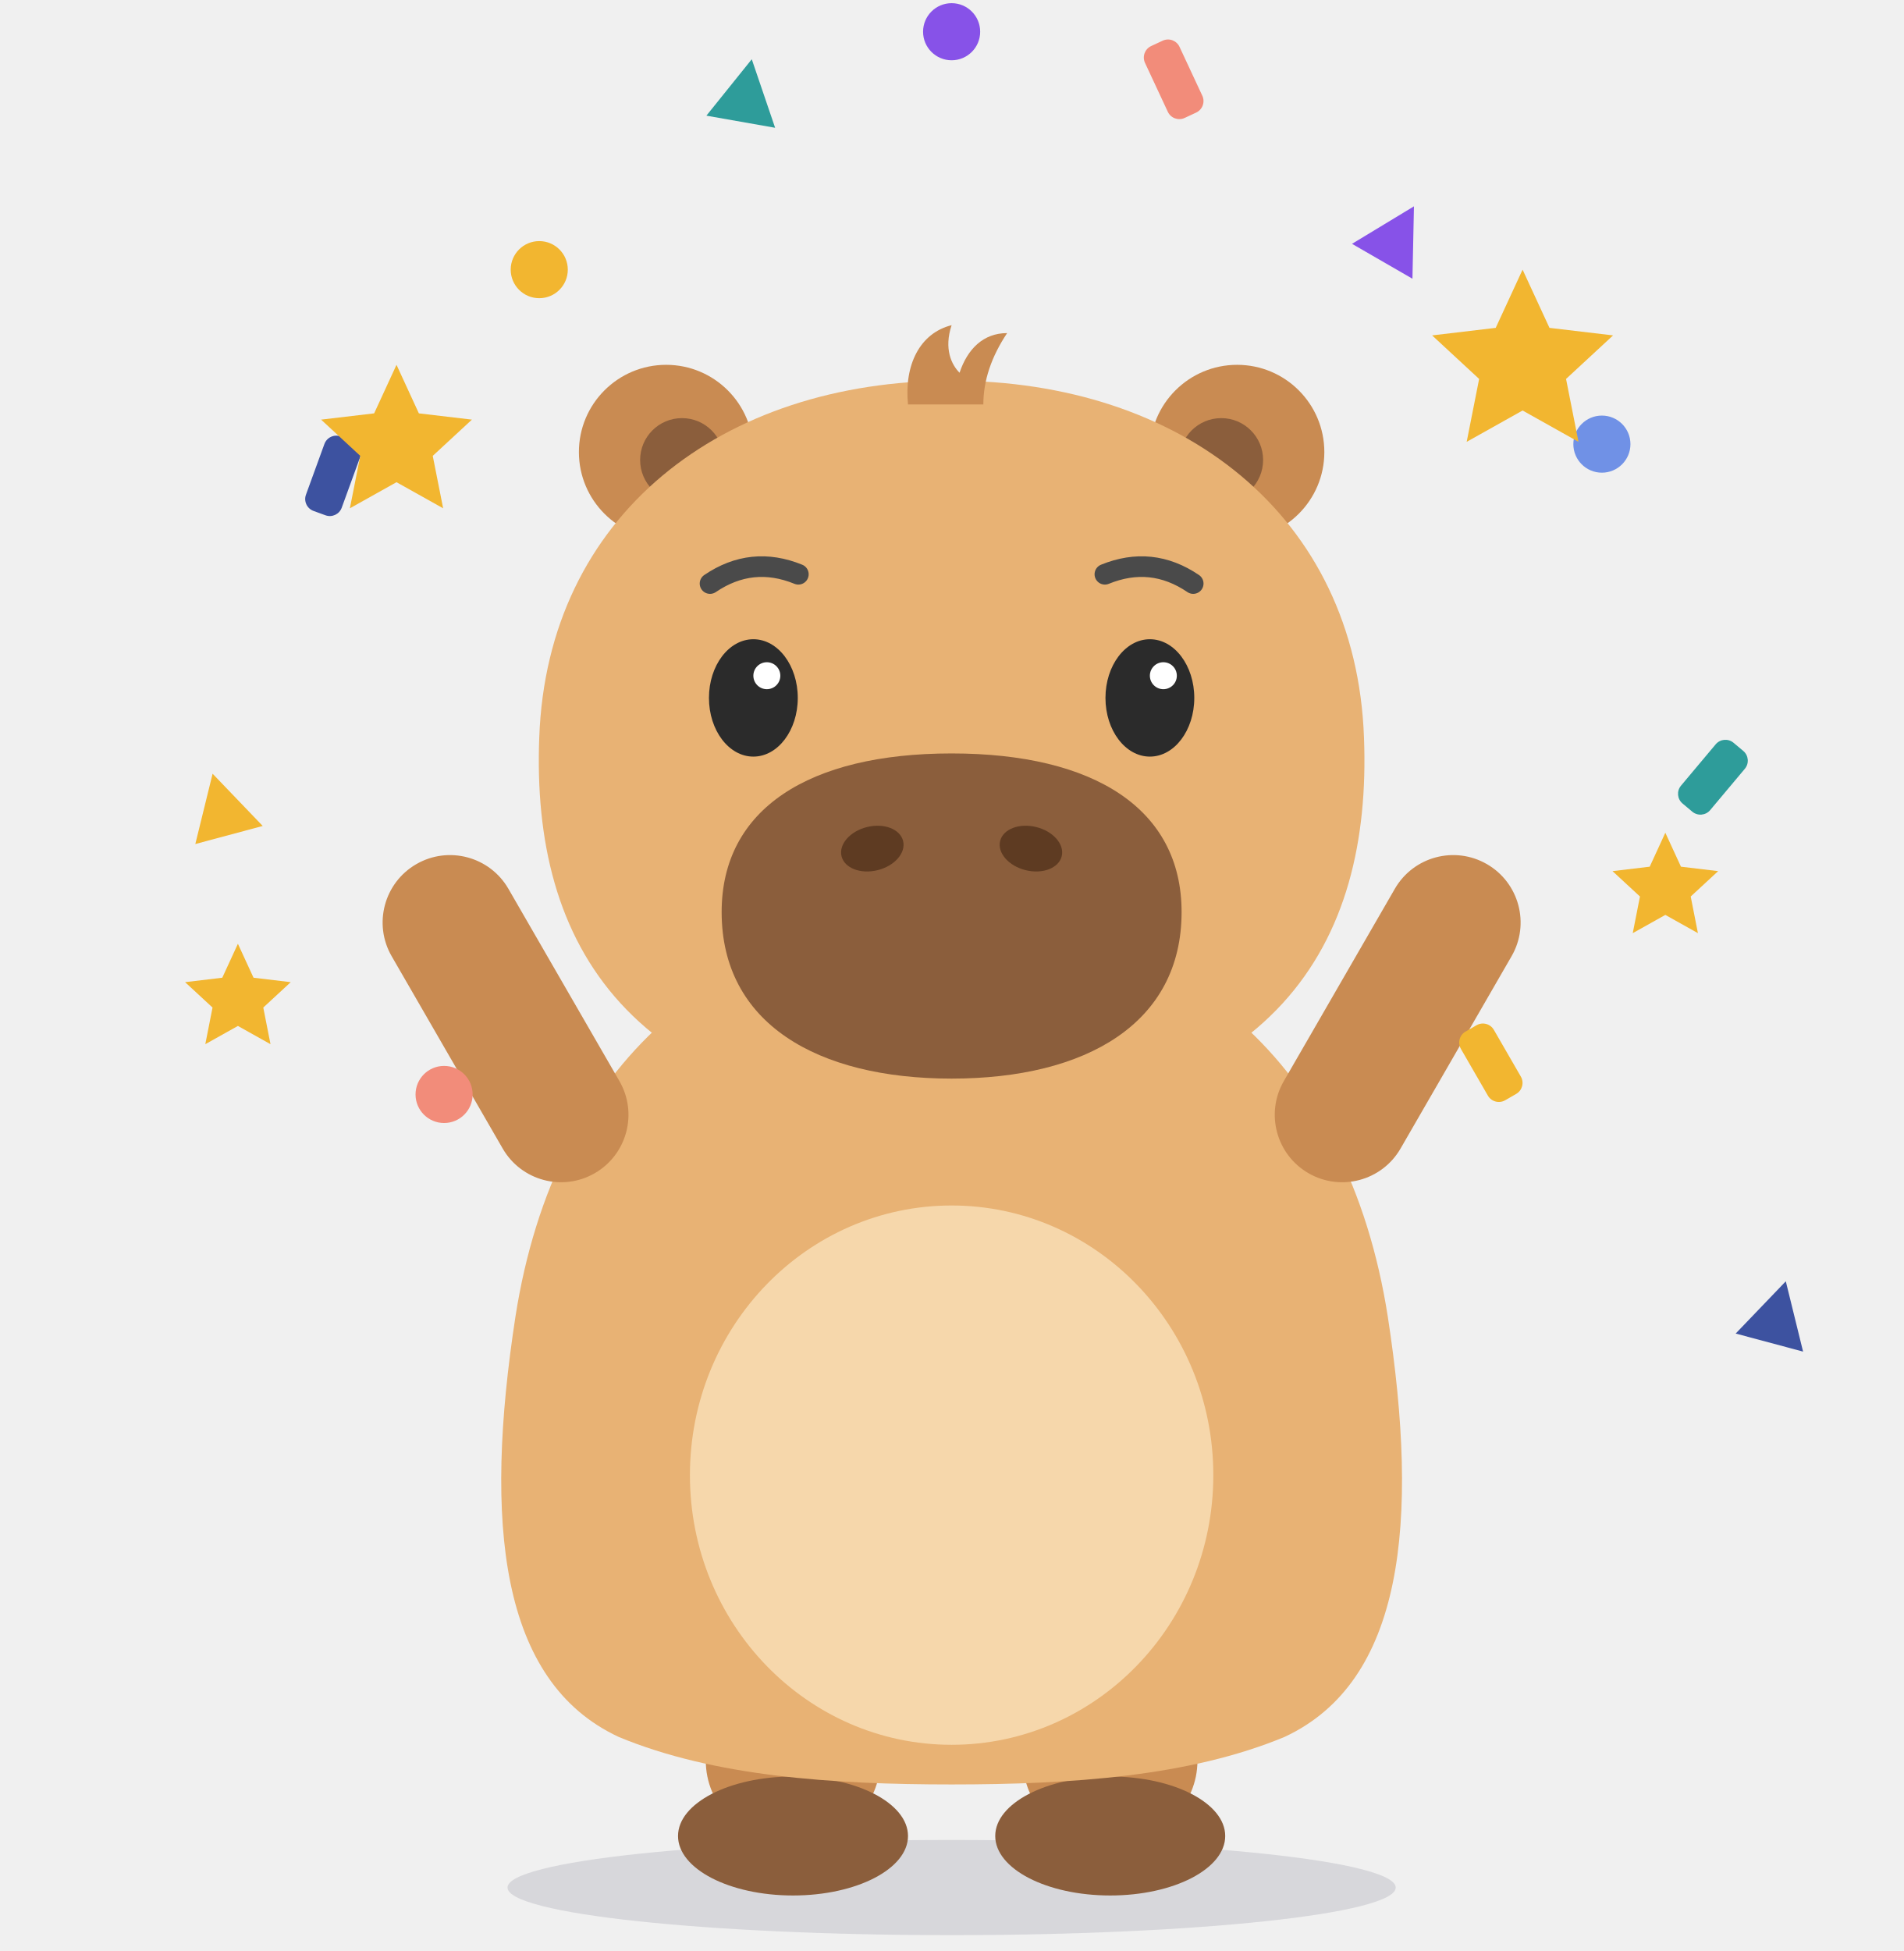
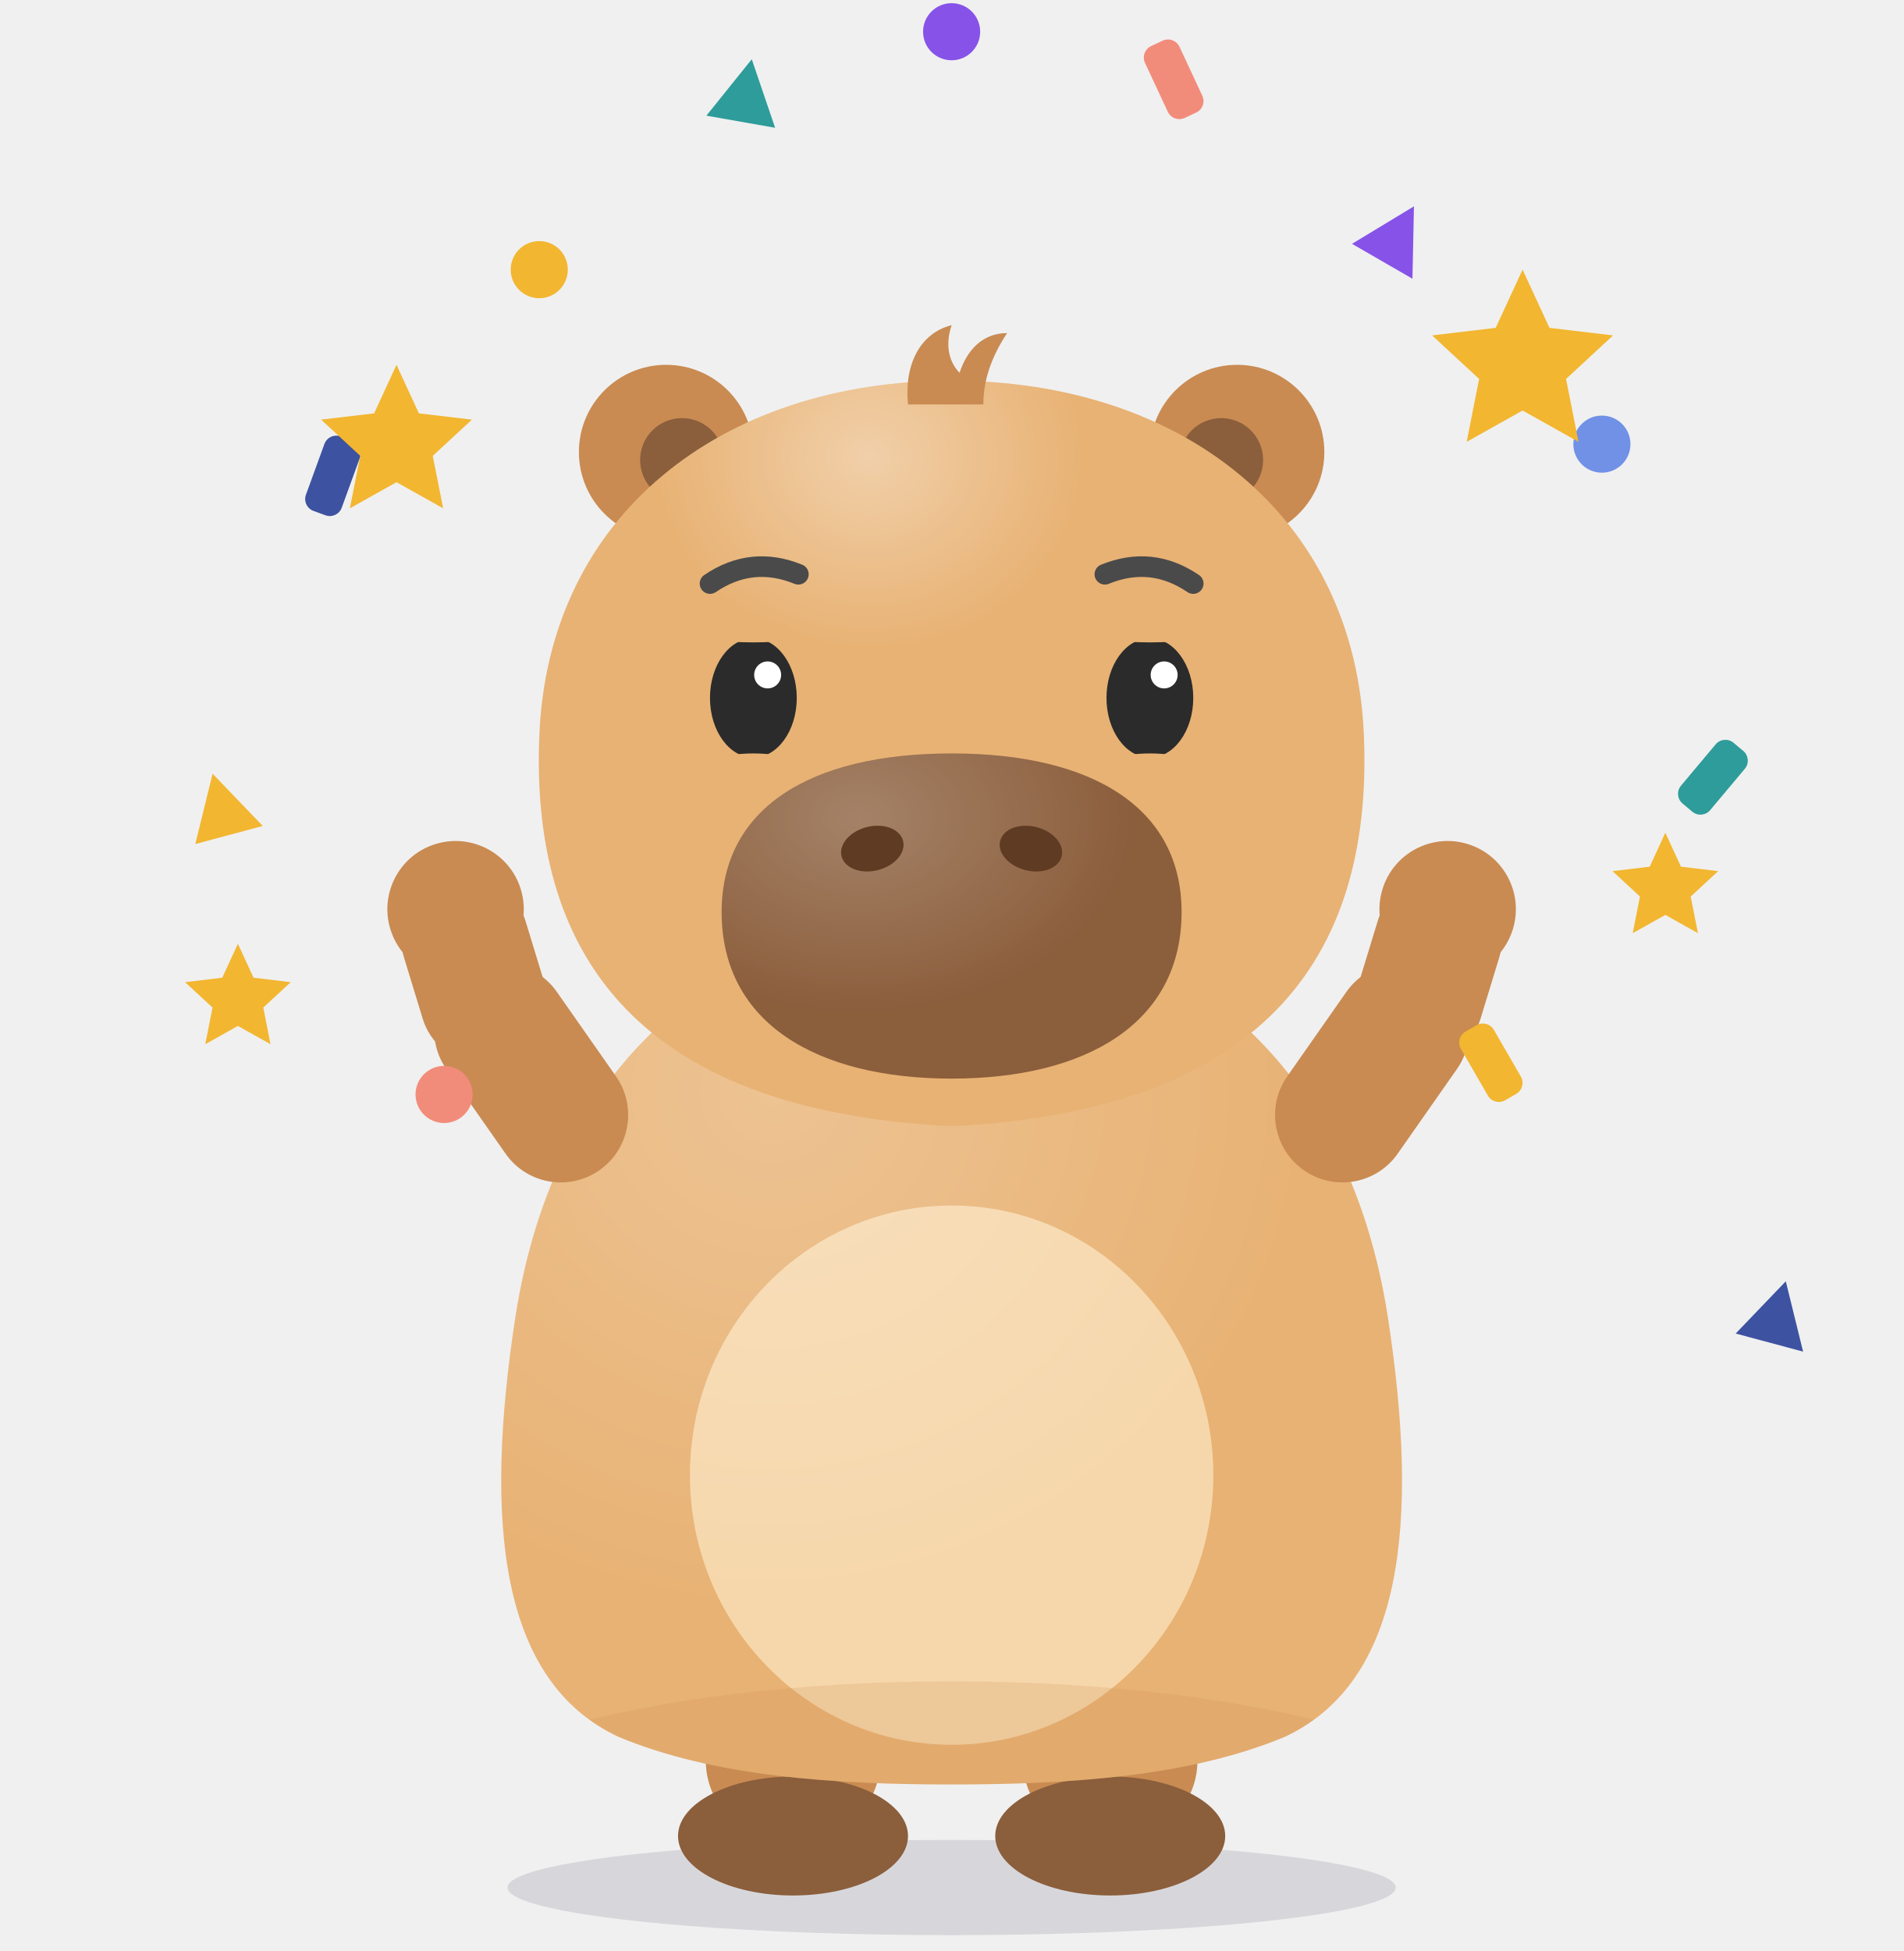
<svg xmlns="http://www.w3.org/2000/svg" viewBox="-20 -26 240 246" width="480" height="492">
  <defs>
    <clipPath id="mascot-body-_R_0_">
      <path d="M100 90C129 90 150 108 155 140C159 166 157 186 142 193C130 198 115 199 100 199C85 199 70 198 58 193C43 186 41 166 45 140C50 108 71 90 100 90Z" />
    </clipPath>
    <clipPath id="mascot-body-_R_0_-head">
      <path d="M100 22C129 22 151 39 152 67C153 93 141 114 100 116C59 114 47 93 48 67C49 39 71 22 100 22Z" />
    </clipPath>
+     <clipPath id="mascot-body-_R_0_-eye">
+       <circle r="10" />
+     </clipPath>
+     <radialGradient id="mascot-body-_R_0_-shine" cx="0.4" cy="0.1" r="0.26">
+       <stop offset="0" stop-color="#FFFFFF" stop-opacity="0.38" />
+       <stop offset="1" stop-color="#FFFFFF" stop-opacity="0" />
+     </radialGradient>
+     <radialGradient id="mascot-body-_R_0_-soft" cx="0.3" cy="0.2" r="0.6">
+       <stop offset="0" stop-color="#FFFFFF" stop-opacity="0.22" />
+       <stop offset="1" stop-color="#FFFFFF" stop-opacity="0" />
+     </radialGradient>
  </defs>
  <g data-layer="scene-back" />
  <g transform="translate(100 212)">
    <g>
      <g data-part="shadow">
        <g transform="translate(-100 -212)">
          <ellipse cx="100" cy="212" rx="56" ry="6" fill="rgba(27, 33, 66, 0.12)" />
        </g>
      </g>
    </g>
  </g>
  <g transform="translate(0 0)">
    <g transform="translate(100 212)">
      <g>
        <g data-part="whole">
          <g transform="translate(-100 -212)">
            <g>
              <g transform="translate(80 186)">
                <g>
                  <g data-part="leg-left">
                    <rect x="-11" y="-10" width="22" height="30" rx="10" fill="#C98B52" />
                    <ellipse cx="0" cy="19.5" rx="14.5" ry="7.5" fill="#8B5E3C" />
                  </g>
                </g>
              </g>
              <g transform="translate(120 186)">
                <g>
                  <g data-part="leg-right">
                    <rect x="-11" y="-10" width="22" height="30" rx="10" fill="#C98B52" />
                    <ellipse cx="0" cy="19.5" rx="14.5" ry="7.5" fill="#8B5E3C" />
                  </g>
                </g>
              </g>
              <g transform="translate(100 211)">
                <g>
                  <g data-part="torso">
                    <g transform="translate(-100 -211)">
                      <path d="M100 90C129 90 150 108 155 140C159 166 157 186 142 193C130 198 115 199 100 199C85 199 70 198 58 193C43 186 41 166 45 140C50 108 71 90 100 90Z" fill="#E8B274" />
                      <g clip-path="url(#mascot-body-_R_0_)">
                        <ellipse cx="100" cy="160" rx="33" ry="34" fill="#F6D7AB" />
+                         <ellipse cx="100" cy="206" rx="70" ry="20" fill="#C98B52" opacity="0.2" />
+                         <path d="M100 90C129 90 150 108 155 140C159 166 157 186 142 193C130 198 115 199 100 199C85 199 70 198 58 193C43 186 41 166 45 140C50 108 71 90 100 90Z" fill="url(#mascot-body-_R_0_-soft)" />
                      </g>
                      <g transform="translate(100 112)">
                        <g>
                          <g data-part="head">
                            <g transform="translate(-100 -112)">
+                               <g transform="translate(67.3 39.25)">
+                                 <g>
+                                   <g data-part="ear">
+                                     <g transform="translate(-67.3 -39.25)">
+                                       <circle cx="64" cy="31" r="11" fill="#C98B52" />
+                                       <circle cx="66" cy="32" r="5.28" fill="#8B5E3C" />
+                                     </g>
+                                   </g>
+                                 </g>
+                               </g>
+                               <g transform="translate(132.7 39.25)">
+                                 <g>
+                                   <g data-part="ear">
+                                     <g transform="translate(-132.7 -39.25)">
+                                       <circle cx="136" cy="31" r="11" fill="#C98B52" />
+                                       <circle cx="134" cy="32" r="5.28" fill="#8B5E3C" />
+                                     </g>
+                                   </g>
+                                 </g>
+                               </g>
+                               <path d="M100 22C129 22 151 39 152 67C153 93 141 114 100 116C59 114 47 93 48 67C49 39 71 22 100 22Z" fill="#E8B274" />
+                               <path d="M100 22C129 22 151 39 152 67C153 93 141 114 100 116C59 114 47 93 48 67C49 39 71 22 100 22Z" fill="url(#mascot-body-_R_0_-shine)" />
+                               <g transform="translate(99.5 25)">
+                                 <g>
+                                   <g data-part="tuft">
+                                     <g transform="translate(-99.5 -25)">
+                                       <path d="M94.5 25C94 20 96 16 100 15C99 18 100 20 101 21C102 18 104 16 107 16C105 19 104 22 104 25Z" fill="#C98B52" />
+                                     </g>
+                                   </g>
+                                 </g>
+                               </g>
                              <g>
-                                 <circle cx="64" cy="31" r="11" fill="#C98B52" />
-                                 <circle cx="66" cy="32" r="5.28" fill="#8B5E3C" />
-                               </g>
-                               <g>
-                                 <circle cx="136" cy="31" r="11" fill="#C98B52" />
-                                 <circle cx="134" cy="32" r="5.28" fill="#8B5E3C" />
-                               </g>
-                               <path d="M100 22C129 22 151 39 152 67C153 93 141 114 100 116C59 114 47 93 48 67C49 39 71 22 100 22Z" fill="#E8B274" />
-                               <path d="M94.5 25C94 20 96 16 100 15C99 18 100 20 101 21C102 18 104 16 107 16C105 19 104 22 104 25Z" fill="#C98B52" />
-                               <path d="M100 69C118 69 129 76 129 89C129 103 117 110 100 110C83 110 71 103 71 89C71 76 82 69 100 69Z" fill="#8B5E3C" />
+                                 <path d="M100 69C118 69 129 76 129 89C129 103 117 110 100 110C83 110 71 103 71 89C71 76 82 69 100 69Z" fill="#8B5E3C" />
+                                 <path d="M100 69C118 69 129 76 129 89C129 103 117 110 100 110C83 110 71 103 71 89C71 76 82 69 100 69Z" fill="url(#mascot-body-_R_0_-soft)" />
+                               </g>
                              <ellipse cx="90" cy="81" rx="4" ry="2.8" transform="rotate(-14 90 81)" fill="#5E3B22" />
                              <ellipse cx="110" cy="81" rx="4" ry="2.8" transform="rotate(14 110 81)" fill="#5E3B22" />
                              <g transform="translate(100 62)">
-                                 <g>
+                                 <g transform="translate(0 0) rotate(0)">
                                  <g data-part="eyes">
                                    <g transform="translate(-100 -62)">
                                      <g transform="translate(75 62)">
-                                         <ellipse rx="5.6" ry="7.4" fill="#2B2B2B" />
-                                         <circle cx="1.7" cy="-2.8" r="1.7" fill="#FFFFFF" />
+                                         <g clip-path="url(#mascot-body-_R_0_-eye)">
+                                           <ellipse rx="4.8" ry="6.6" fill="#2B2B2B" transform="scale(1.14)" />
+                                           <circle cx="1.8" cy="-2.9" r="1.7" fill="#FFFFFF" />
+                                           <g transform="translate(0 0)">
+                                             <path d="M-11 24H11V10Q0 4 -11 10Z" fill="#E8B274" />
+                                           </g>
+                                           <g transform="translate(0 0)">
+                                             <g data-part="lid">
+                                               <path d="M-11 -24H11V-8.5Q0 -5.5 -11 -8.5Z" fill="#E8B274" />
+                                             </g>
+                                           </g>
+                                         </g>
+                                         <path d="M-5.4 0.6Q0 3.4 5.4 0.6" fill="none" stroke="#2B2B2B" stroke-width="2.6" stroke-linecap="round" opacity="0" />
+                                         <path d="M-5.4 -1Q0 4.6 5.4 -1" fill="none" stroke="#2B2B2B" stroke-width="2.6" stroke-linecap="round" opacity="0" />
                                      </g>
                                      <g transform="translate(125 62)">
-                                         <ellipse rx="5.6" ry="7.4" fill="#2B2B2B" />
-                                         <circle cx="1.7" cy="-2.8" r="1.7" fill="#FFFFFF" />
+                                         <g clip-path="url(#mascot-body-_R_0_-eye)">
+                                           <ellipse rx="4.8" ry="6.6" fill="#2B2B2B" transform="scale(1.14)" />
+                                           <circle cx="1.8" cy="-2.9" r="1.7" fill="#FFFFFF" />
+                                           <g transform="translate(0 0)">
+                                             <path d="M-11 24H11V10Q0 4 -11 10Z" fill="#E8B274" />
+                                           </g>
+                                           <g transform="translate(0 0)">
+                                             <g data-part="lid">
+                                               <path d="M-11 -24H11V-8.5Q0 -5.5 -11 -8.5Z" fill="#E8B274" />
+                                             </g>
+                                           </g>
+                                         </g>
+                                         <path d="M-5.4 0.6Q0 3.4 5.4 0.6" fill="none" stroke="#2B2B2B" stroke-width="2.6" stroke-linecap="round" opacity="0" />
+                                         <path d="M-5.4 -1Q0 4.6 5.4 -1" fill="none" stroke="#2B2B2B" stroke-width="2.6" stroke-linecap="round" opacity="0" />
                                      </g>
                                    </g>
                                  </g>
                                </g>
                              </g>
                              <g data-part="brows">
                                <path d="M-5.6 1Q0 -2 5.6 1" transform="translate(75 46) rotate(-6)" fill="none" stroke="#4A4A4A" stroke-width="2.6" stroke-linecap="round" />
                                <path d="M-5.6 1Q0 -2 5.6 1" transform="translate(125 46) rotate(6)" fill="none" stroke="#4A4A4A" stroke-width="2.6" stroke-linecap="round" />
                              </g>
                            </g>
                          </g>
                        </g>
                      </g>
                      <g transform="translate(57 124)">
-                         <g transform="translate(-6.0 -9.0) rotate(150)">
+                         <g transform="translate(-6.0 -9.0) rotate(145)">
                          <g data-part="arm-left">
-                             <rect x="-8.5" y="-8" width="17" height="45" rx="8.5" fill="#C98B52" />
+                             <rect x="-8.5" y="-8" width="17" height="30" rx="8.5" fill="#C98B52" />
+                             <g transform="translate(0 17)">
+                               <g transform="rotate(18)">
+                                 <g data-part="forearm-left">
+                                   <rect x="-8" y="-7" width="16" height="24" rx="8" fill="#C98B52" />
+                                   <circle cy="13" r="8.6" fill="#C98B52" />
+                                 </g>
+                               </g>
+                             </g>
                          </g>
                        </g>
                      </g>
                      <g transform="translate(143 124)">
-                         <g transform="translate(6.0 -9.0) rotate(-150)">
+                         <g transform="translate(6.0 -9.0) rotate(-145)">
                          <g data-part="arm-right">
-                             <rect x="-8.5" y="-8" width="17" height="45" rx="8.5" fill="#C98B52" />
+                             <rect x="-8.5" y="-8" width="17" height="30" rx="8.5" fill="#C98B52" />
+                             <g transform="translate(0 17)">
+                               <g transform="rotate(-18)">
+                                 <g data-part="forearm-right">
+                                   <rect x="-8" y="-7" width="16" height="24" rx="8" fill="#C98B52" />
+                                   <circle cy="13" r="8.6" fill="#C98B52" />
+                                 </g>
+                               </g>
+                             </g>
                          </g>
                        </g>
                      </g>
                    </g>
                  </g>
                </g>
              </g>
            </g>
          </g>
        </g>
      </g>
    </g>
  </g>
  <g data-layer="scene-front" />
  <g data-layer="fx">
    <g data-scene="confetti">
      <g>
        <g transform="translate(22 34) rotate(20)">
          <rect x="-2.4" y="-5" width="4.8" height="10" rx="1.6" fill="#3D52A0" />
        </g>
      </g>
      <g>
        <g transform="translate(48 8) rotate(0)">
          <circle r="3.6" fill="#F2B630" />
        </g>
      </g>
      <g>
        <g transform="translate(74 -14) rotate(10)">
          <path d="M0 -4.6L4.4 3.4H-4.4Z" fill="#2E9C9A" />
        </g>
      </g>
      <g>
        <g transform="translate(128 -16) rotate(-25)">
          <rect x="-2.4" y="-5" width="4.8" height="10" rx="1.6" fill="#F28C7A" />
        </g>
      </g>
      <g>
        <g transform="translate(156 4) rotate(30)">
          <path d="M0 -4.6L4.4 3.4H-4.4Z" fill="#8752E8" />
        </g>
      </g>
      <g>
        <g transform="translate(182 30) rotate(0)">
          <circle r="3.6" fill="#7091E6" />
        </g>
      </g>
      <g>
        <g transform="translate(8 76) rotate(-15)">
          <path d="M0 -4.6L4.4 3.4H-4.4Z" fill="#F2B630" />
        </g>
      </g>
      <g>
        <g transform="translate(196 72) rotate(40)">
          <rect x="-2.4" y="-5" width="4.8" height="10" rx="1.6" fill="#2E9C9A" />
        </g>
      </g>
      <g>
        <g transform="translate(36 112) rotate(0)">
          <circle r="3.6" fill="#F28C7A" />
        </g>
      </g>
      <g>
        <g transform="translate(168 108) rotate(-30)">
          <rect x="-2.4" y="-5" width="4.8" height="10" rx="1.6" fill="#F2B630" />
        </g>
      </g>
      <g>
        <g transform="translate(100 -22) rotate(0)">
          <circle r="3.6" fill="#8752E8" />
        </g>
      </g>
      <g>
        <g transform="translate(204 140) rotate(15)">
          <path d="M0 -4.6L4.4 3.4H-4.4Z" fill="#3D52A0" />
        </g>
      </g>
    </g>
    <g data-scene="stars">
      <path d="M30.00 20.00L32.82 26.12L39.51 26.91L34.57 31.48L35.88 38.09L30.00 34.80L24.12 38.09L25.43 31.48L20.49 26.91L27.18 26.12Z" fill="#F2B630" />
      <path d="M172.00 8.00L175.39 15.34L183.41 16.29L177.48 21.78L179.05 29.71L172.00 25.76L164.95 29.71L166.52 21.78L160.59 16.29L168.61 15.34Z" fill="#F2B630" />
      <path d="M190.00 79.00L191.97 83.28L196.66 83.84L193.20 87.04L194.11 91.66L190.00 89.36L185.89 91.66L186.80 87.04L183.34 83.84L188.03 83.28Z" fill="#F2B630" />
      <path d="M10.00 93.00L11.97 97.28L16.66 97.84L13.20 101.04L14.11 105.66L10.00 103.36L5.89 105.66L6.80 101.04L3.34 97.84L8.03 97.28Z" fill="#F2B630" />
    </g>
  </g>
</svg>
